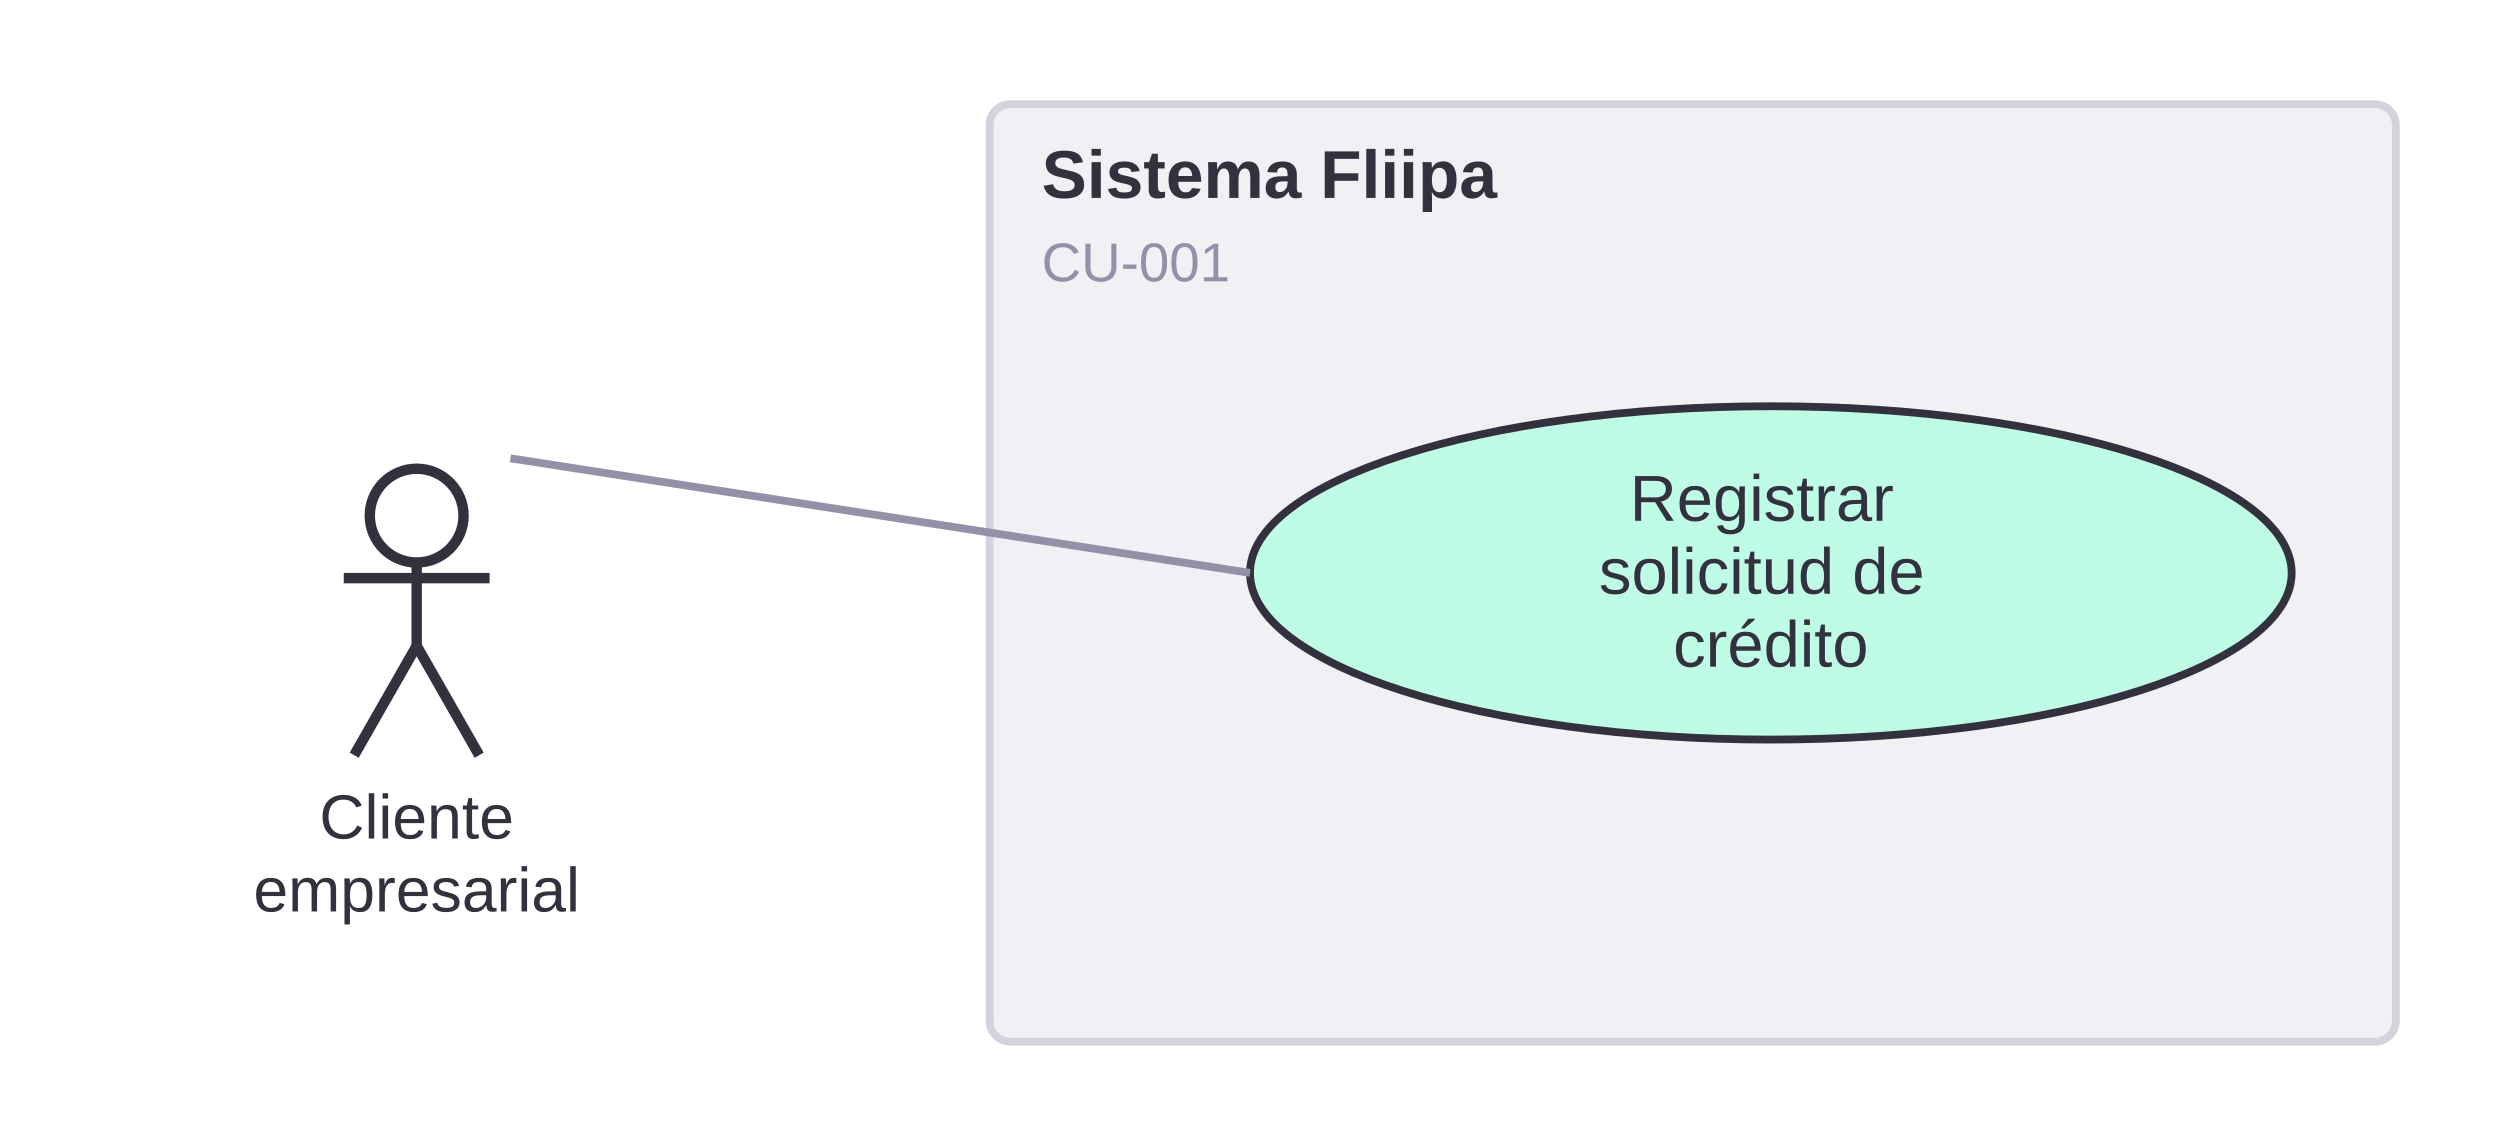
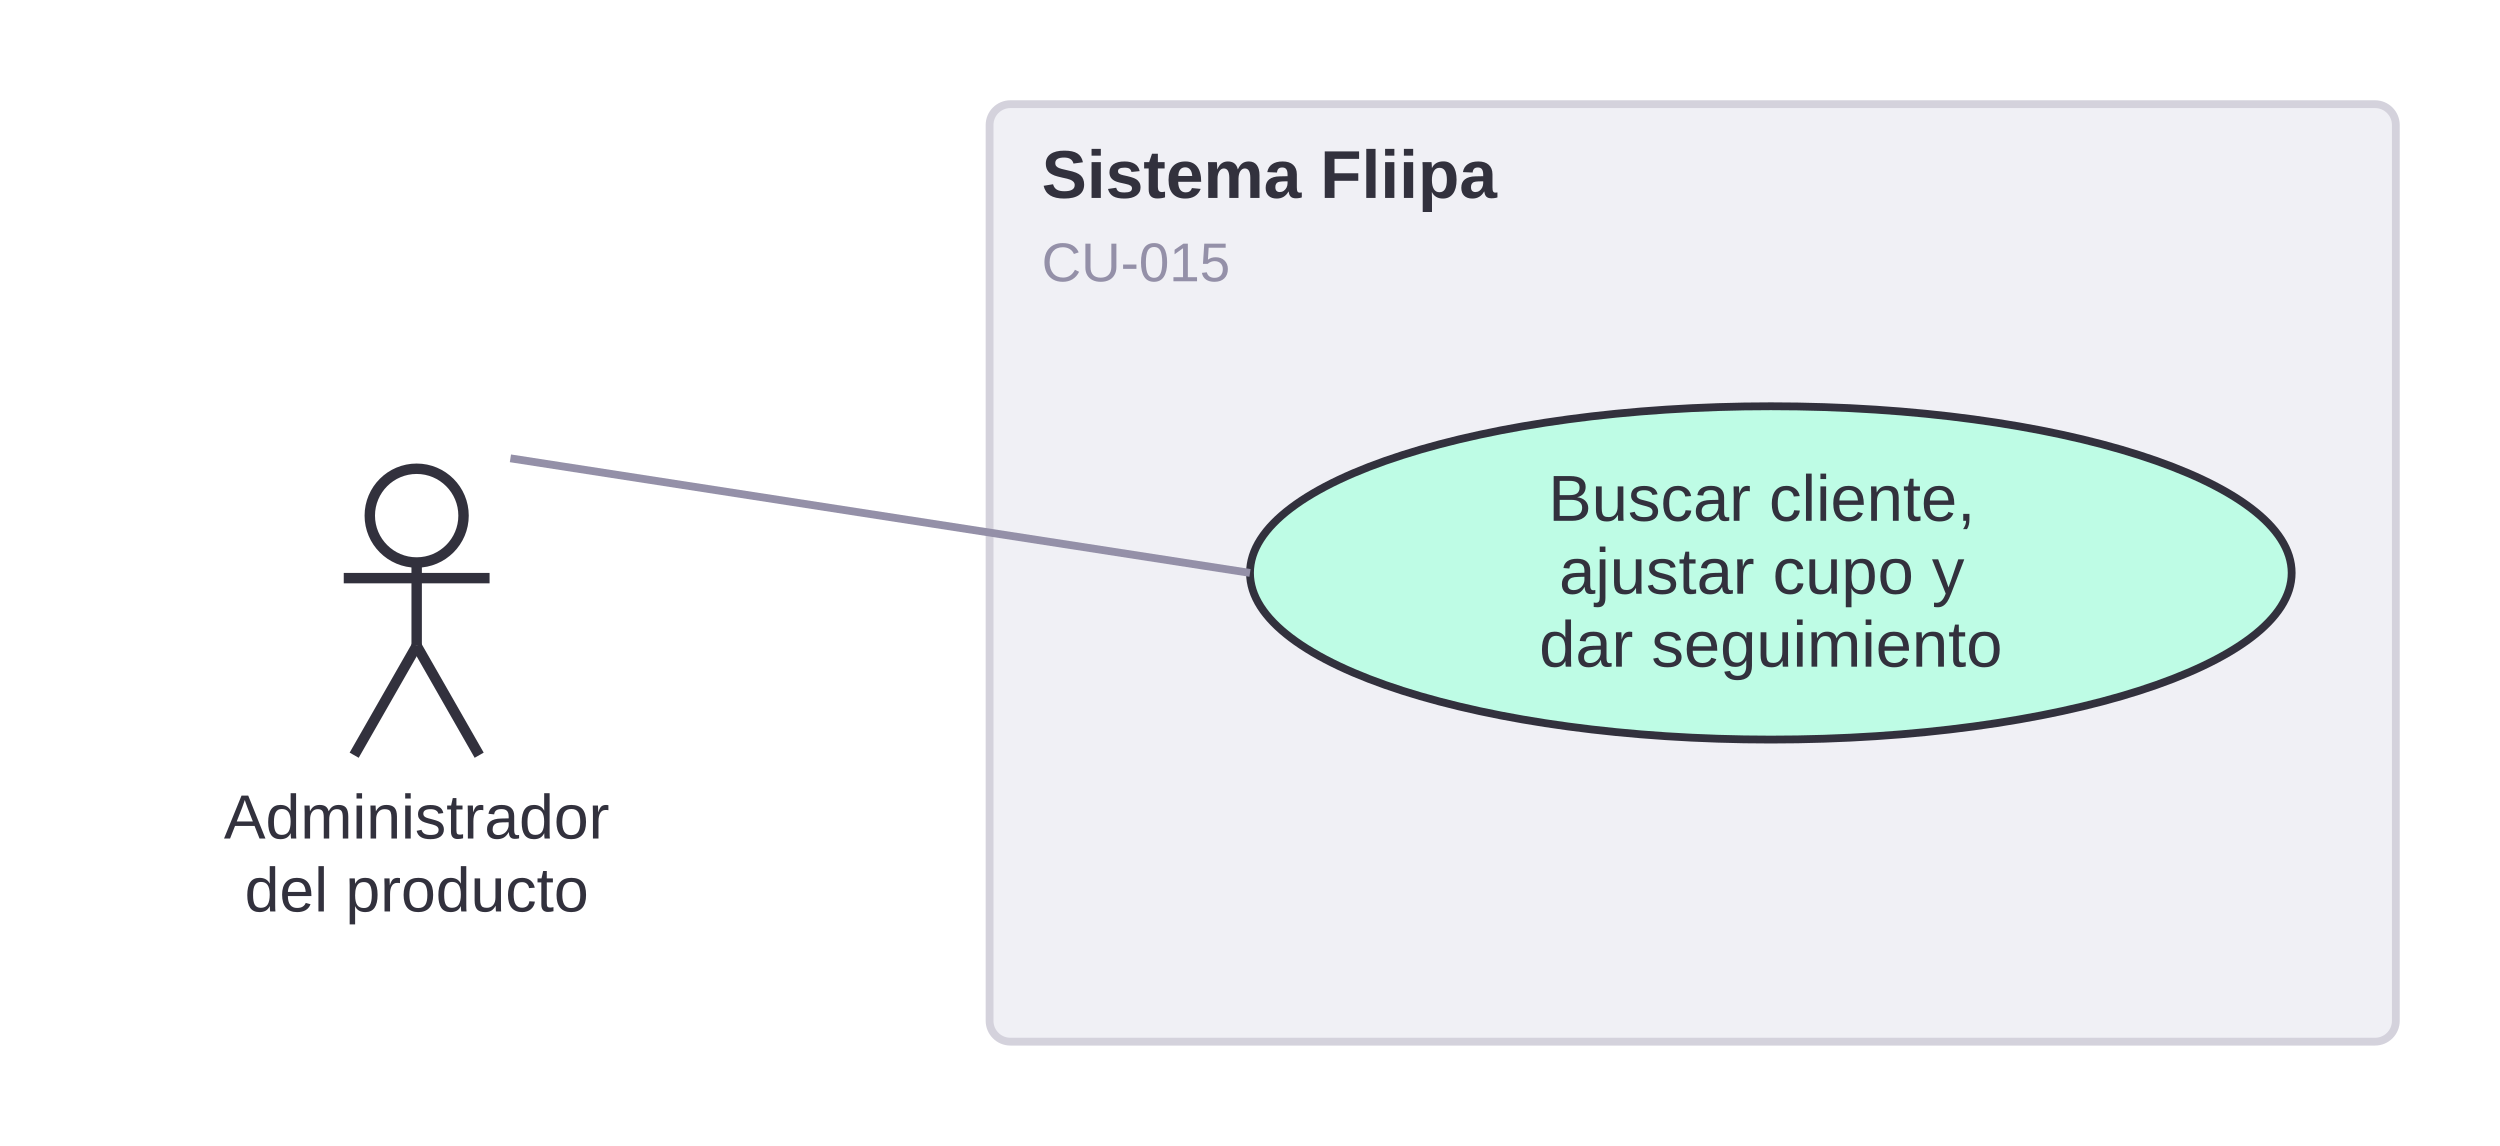
<svg xmlns="http://www.w3.org/2000/svg" viewBox="0 0 480 220" font-family="Karla, Arial, sans-serif">
  <defs>
    <marker id="arrow" markerWidth="10" markerHeight="10" refX="8" refY="3" orient="auto" markerUnits="strokeWidth">
      <path d="M0,0 L0,6 L9,3 z" fill="#3F1FE8" />
    </marker>
  </defs>
  <rect x="190" y="20" width="270" height="180" fill="#F0F0F5" stroke="#D4D2DC" stroke-width="1.5" rx="4" />
  <text x="200" y="38" font-size="13" font-weight="bold" fill="#32313D" font-family="Karla, Arial, sans-serif">Sistema Fliipa</text>
-   <text x="200" y="54" font-size="10.5" fill="#9490A8" font-family="Karla, Arial, sans-serif">CU-001</text>
+   <text x="200" y="54" font-size="10.5" fill="#9490A8" font-family="Karla, Arial, sans-serif">CU-015</text>
  <ellipse cx="340.0" cy="110.0" rx="100" ry="32" fill="#BEFCE5" stroke="#32313D" stroke-width="1.5" />
  <text text-anchor="middle" font-family="Karla, Arial, sans-serif" font-size="12.5" fill="#32313D">
-     <tspan x="340.0" y="100.0">Registrar</tspan>
-     <tspan x="340.0" y="114.0">solicitud de</tspan>
-     <tspan x="340.0" y="128.0">crédito</tspan>
+     <tspan x="340.0" y="100.0">Buscar cliente,</tspan>
+     <tspan x="340.0" y="114.0">ajustar cupo y</tspan>
+     <tspan x="340.0" y="128.0">dar seguimiento</tspan>
  </text>
  <circle cx="80" cy="99.0" r="9.0" fill="none" stroke="#32313D" stroke-width="2" />
  <line x1="80" y1="108.0" x2="80" y2="124.0" stroke="#32313D" stroke-width="2" />
  <line x1="66" y1="111.0" x2="94" y2="111.0" stroke="#32313D" stroke-width="2" />
  <line x1="80" y1="124.0" x2="68" y2="145.0" stroke="#32313D" stroke-width="2" />
  <line x1="80" y1="124.0" x2="92" y2="145.0" stroke="#32313D" stroke-width="2" />
-   <text x="80" y="161.0" text-anchor="middle" font-family="Karla, Arial, sans-serif" font-size="12" fill="#32313D">Cliente</text>
-   <text x="80" y="175.0" text-anchor="middle" font-family="Karla, Arial, sans-serif" font-size="12" fill="#32313D">empresarial</text>
+   <text x="80" y="161.0" text-anchor="middle" font-family="Karla, Arial, sans-serif" font-size="12" fill="#32313D">Administrador</text>
+   <text x="80" y="175.0" text-anchor="middle" font-family="Karla, Arial, sans-serif" font-size="12" fill="#32313D">del producto</text>
  <line x1="98" y1="88.0" x2="240.0" y2="110.0" stroke="#9490A8" stroke-width="1.5" />
</svg>
